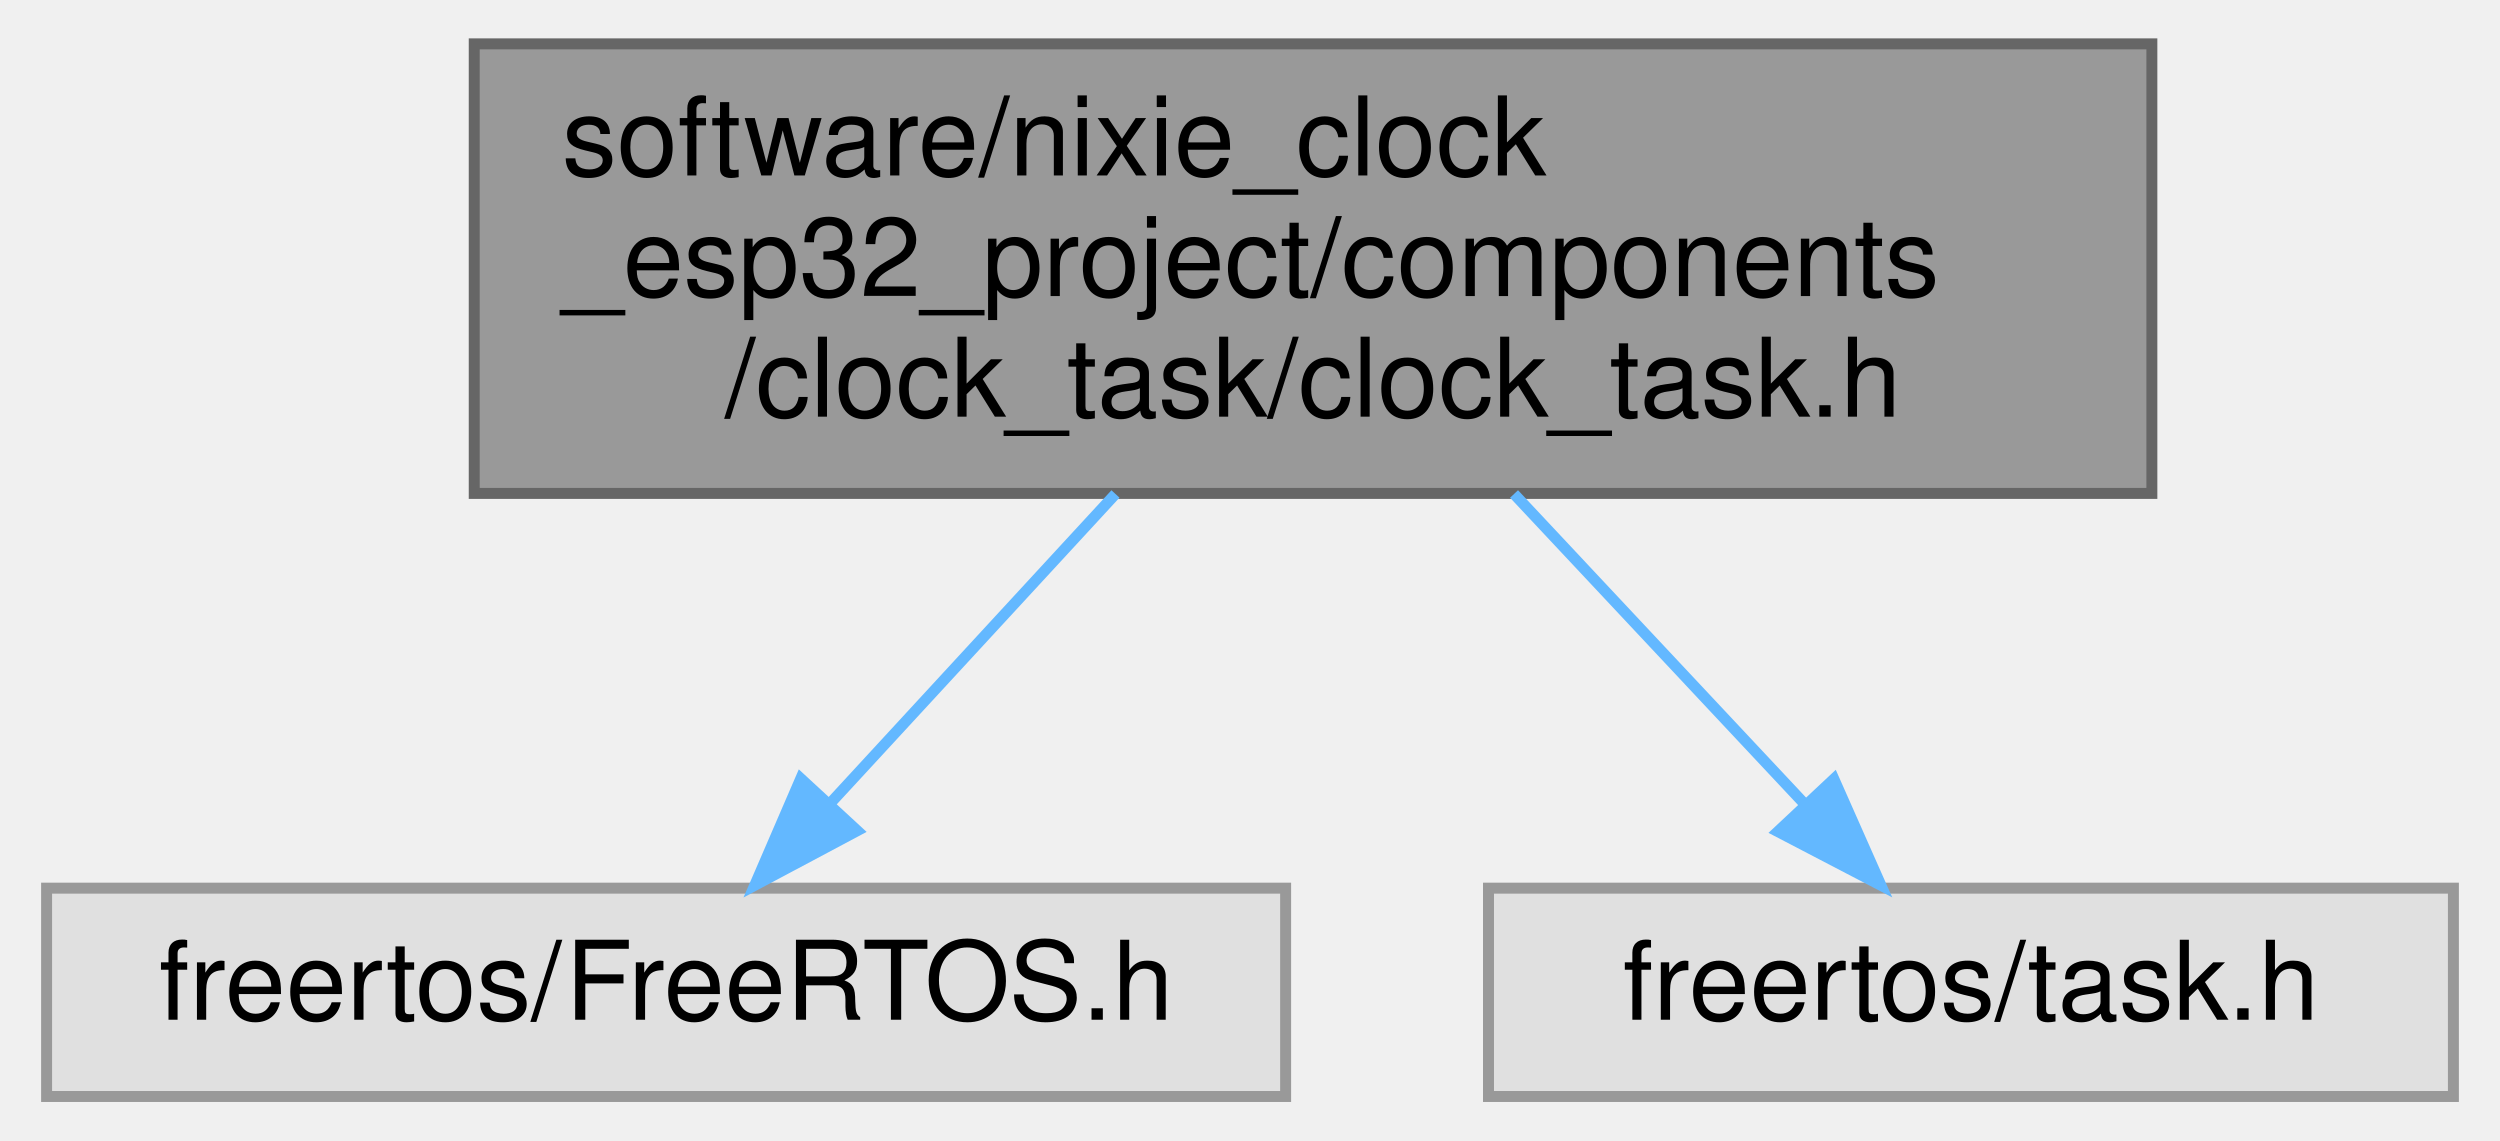
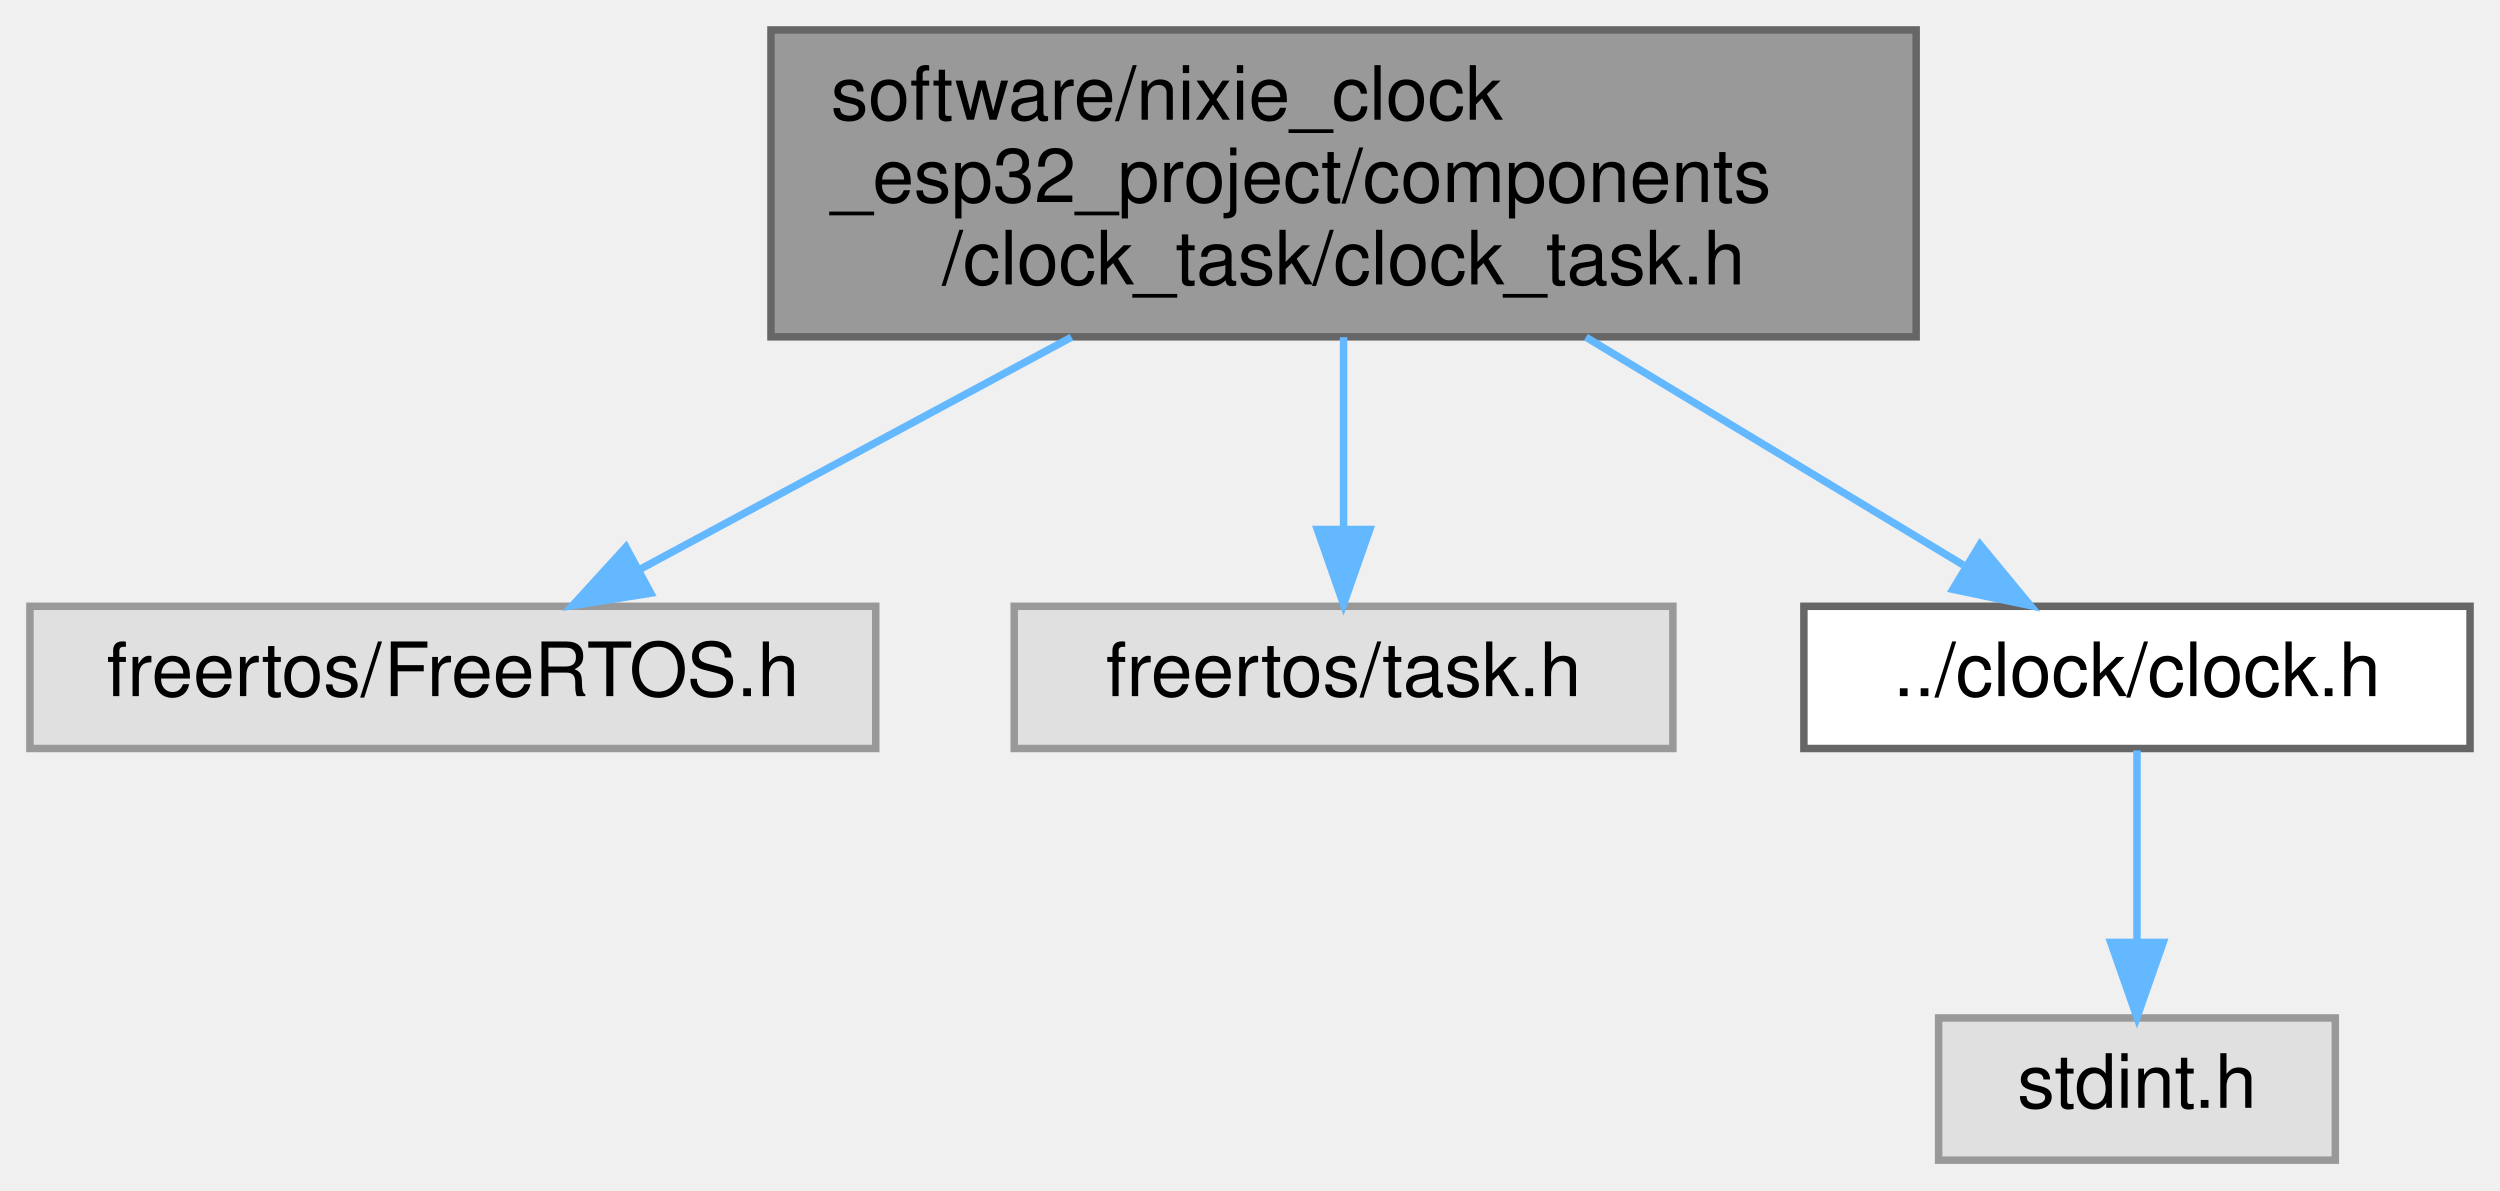
- <svg xmlns="http://www.w3.org/2000/svg" xmlns:xlink="http://www.w3.org/1999/xlink" width="228pt" height="104pt" viewBox="0.00 0.00 227.50 104.00">
-   <g id="graph0" class="graph" transform="scale(1 1) rotate(0) translate(4 100)">
+ <svg xmlns="http://www.w3.org/2000/svg" xmlns:xlink="http://www.w3.org/1999/xlink" width="334pt" height="159pt" viewBox="0.00 0.00 334.00 159.00">
+   <g id="graph0" class="graph" transform="scale(1 1) rotate(0) translate(4 155)">
    <g id="Node000001" class="node">
      <g id="a_Node000001">
        <a xlink:title=" ">
-           <polygon fill="#999999" stroke="#666666" points="192,-96 39,-96 39,-55 192,-55 192,-96" />
-           <text text-anchor="start" x="47" y="-84" font-family="Helvetica,sans-Serif" font-size="10.00">software/nixie_clock</text>
-           <text text-anchor="start" x="47" y="-73" font-family="Helvetica,sans-Serif" font-size="10.00">_esp32_project/components</text>
-           <text text-anchor="middle" x="115.5" y="-62" font-family="Helvetica,sans-Serif" font-size="10.00">/clock_task/clock_task.h</text>
+           <polygon fill="#999999" stroke="#666666" points="252,-151 99,-151 99,-110 252,-110 252,-151" />
+           <text text-anchor="start" x="107" y="-139" font-family="Helvetica,sans-Serif" font-size="10.00">software/nixie_clock</text>
+           <text text-anchor="start" x="107" y="-128" font-family="Helvetica,sans-Serif" font-size="10.00">_esp32_project/components</text>
+           <text text-anchor="middle" x="175.5" y="-117" font-family="Helvetica,sans-Serif" font-size="10.00">/clock_task/clock_task.h</text>
        </a>
      </g>
    </g>
    <g id="Node000002" class="node">
      <g id="a_Node000002">
        <a xlink:title=" ">
-           <polygon fill="#e0e0e0" stroke="#999999" points="113,-19 0,-19 0,0 113,0 113,-19" />
-           <text text-anchor="middle" x="56.5" y="-7" font-family="Helvetica,sans-Serif" font-size="10.00">freertos/FreeRTOS.h</text>
+           <polygon fill="#e0e0e0" stroke="#999999" points="113,-74 0,-74 0,-55 113,-55 113,-74" />
+           <text text-anchor="middle" x="56.5" y="-62" font-family="Helvetica,sans-Serif" font-size="10.00">freertos/FreeRTOS.h</text>
        </a>
      </g>
    </g>
    <g id="edge1_Node000001_Node000002" class="edge">
      <g id="a_edge1_Node000001_Node000002">
        <a xlink:title=" ">
-           <path fill="none" stroke="#63b8ff" d="M97.48,-54.95C89.16,-45.92 79.39,-35.33 71.48,-26.75" />
-           <polygon fill="#63b8ff" stroke="#63b8ff" points="73.93,-24.24 64.58,-19.26 68.78,-28.99 73.93,-24.24" />
+           <path fill="none" stroke="#63b8ff" d="M139.15,-109.95C120.52,-99.93 98.31,-87.99 81.61,-79" />
+           <polygon fill="#63b8ff" stroke="#63b8ff" points="82.94,-75.75 72.48,-74.09 79.62,-81.91 82.94,-75.75" />
        </a>
      </g>
    </g>
    <g id="Node000003" class="node">
      <g id="a_Node000003">
        <a xlink:title=" ">
-           <polygon fill="#e0e0e0" stroke="#999999" points="219.5,-19 131.5,-19 131.5,0 219.5,0 219.5,-19" />
-           <text text-anchor="middle" x="175.5" y="-7" font-family="Helvetica,sans-Serif" font-size="10.00">freertos/task.h</text>
+           <polygon fill="#e0e0e0" stroke="#999999" points="219.5,-74 131.5,-74 131.5,-55 219.5,-55 219.5,-74" />
+           <text text-anchor="middle" x="175.5" y="-62" font-family="Helvetica,sans-Serif" font-size="10.00">freertos/task.h</text>
        </a>
      </g>
    </g>
    <g id="edge2_Node000001_Node000003" class="edge">
      <g id="a_edge2_Node000001_Node000003">
        <a xlink:title=" ">
-           <path fill="none" stroke="#63b8ff" d="M133.83,-54.95C142.29,-45.92 152.22,-35.33 160.26,-26.75" />
-           <polygon fill="#63b8ff" stroke="#63b8ff" points="163,-28.95 167.29,-19.26 157.89,-24.16 163,-28.95" />
+           <path fill="none" stroke="#63b8ff" d="M175.5,-109.95C175.5,-101.85 175.5,-92.5 175.5,-84.47" />
+           <polygon fill="#63b8ff" stroke="#63b8ff" points="179,-84.26 175.5,-74.26 172,-84.26 179,-84.26" />
+         </a>
+       </g>
+     </g>
+     <g id="Node000004" class="node">
+       <g id="a_Node000004">
+         <a xlink:href="clock_8h.html" target="_top" xlink:title=" ">
+           <polygon fill="white" stroke="#666666" points="326,-74 237,-74 237,-55 326,-55 326,-74" />
+           <text text-anchor="middle" x="281.5" y="-62" font-family="Helvetica,sans-Serif" font-size="10.00">../clock/clock.h</text>
+         </a>
+       </g>
+     </g>
+     <g id="edge3_Node000001_Node000004" class="edge">
+       <g id="a_edge3_Node000001_Node000004">
+         <a xlink:title=" ">
+           <path fill="none" stroke="#63b8ff" d="M207.88,-109.95C224.16,-100.12 243.52,-88.43 258.3,-79.51" />
+           <polygon fill="#63b8ff" stroke="#63b8ff" points="260.52,-82.26 267.27,-74.09 256.9,-76.26 260.52,-82.26" />
+         </a>
+       </g>
+     </g>
+     <g id="Node000005" class="node">
+       <g id="a_Node000005">
+         <a xlink:title=" ">
+           <polygon fill="#e0e0e0" stroke="#999999" points="308,-19 255,-19 255,0 308,0 308,-19" />
+           <text text-anchor="middle" x="281.5" y="-7" font-family="Helvetica,sans-Serif" font-size="10.00">stdint.h</text>
+         </a>
+       </g>
+     </g>
+     <g id="edge4_Node000004_Node000005" class="edge">
+       <g id="a_edge4_Node000004_Node000005">
+         <a xlink:title=" ">
+           <path fill="none" stroke="#63b8ff" d="M281.5,-54.75C281.5,-47.8 281.5,-37.85 281.5,-29.13" />
+           <polygon fill="#63b8ff" stroke="#63b8ff" points="285,-29.09 281.5,-19.09 278,-29.09 285,-29.09" />
        </a>
      </g>
    </g>
  </g>
</svg>
